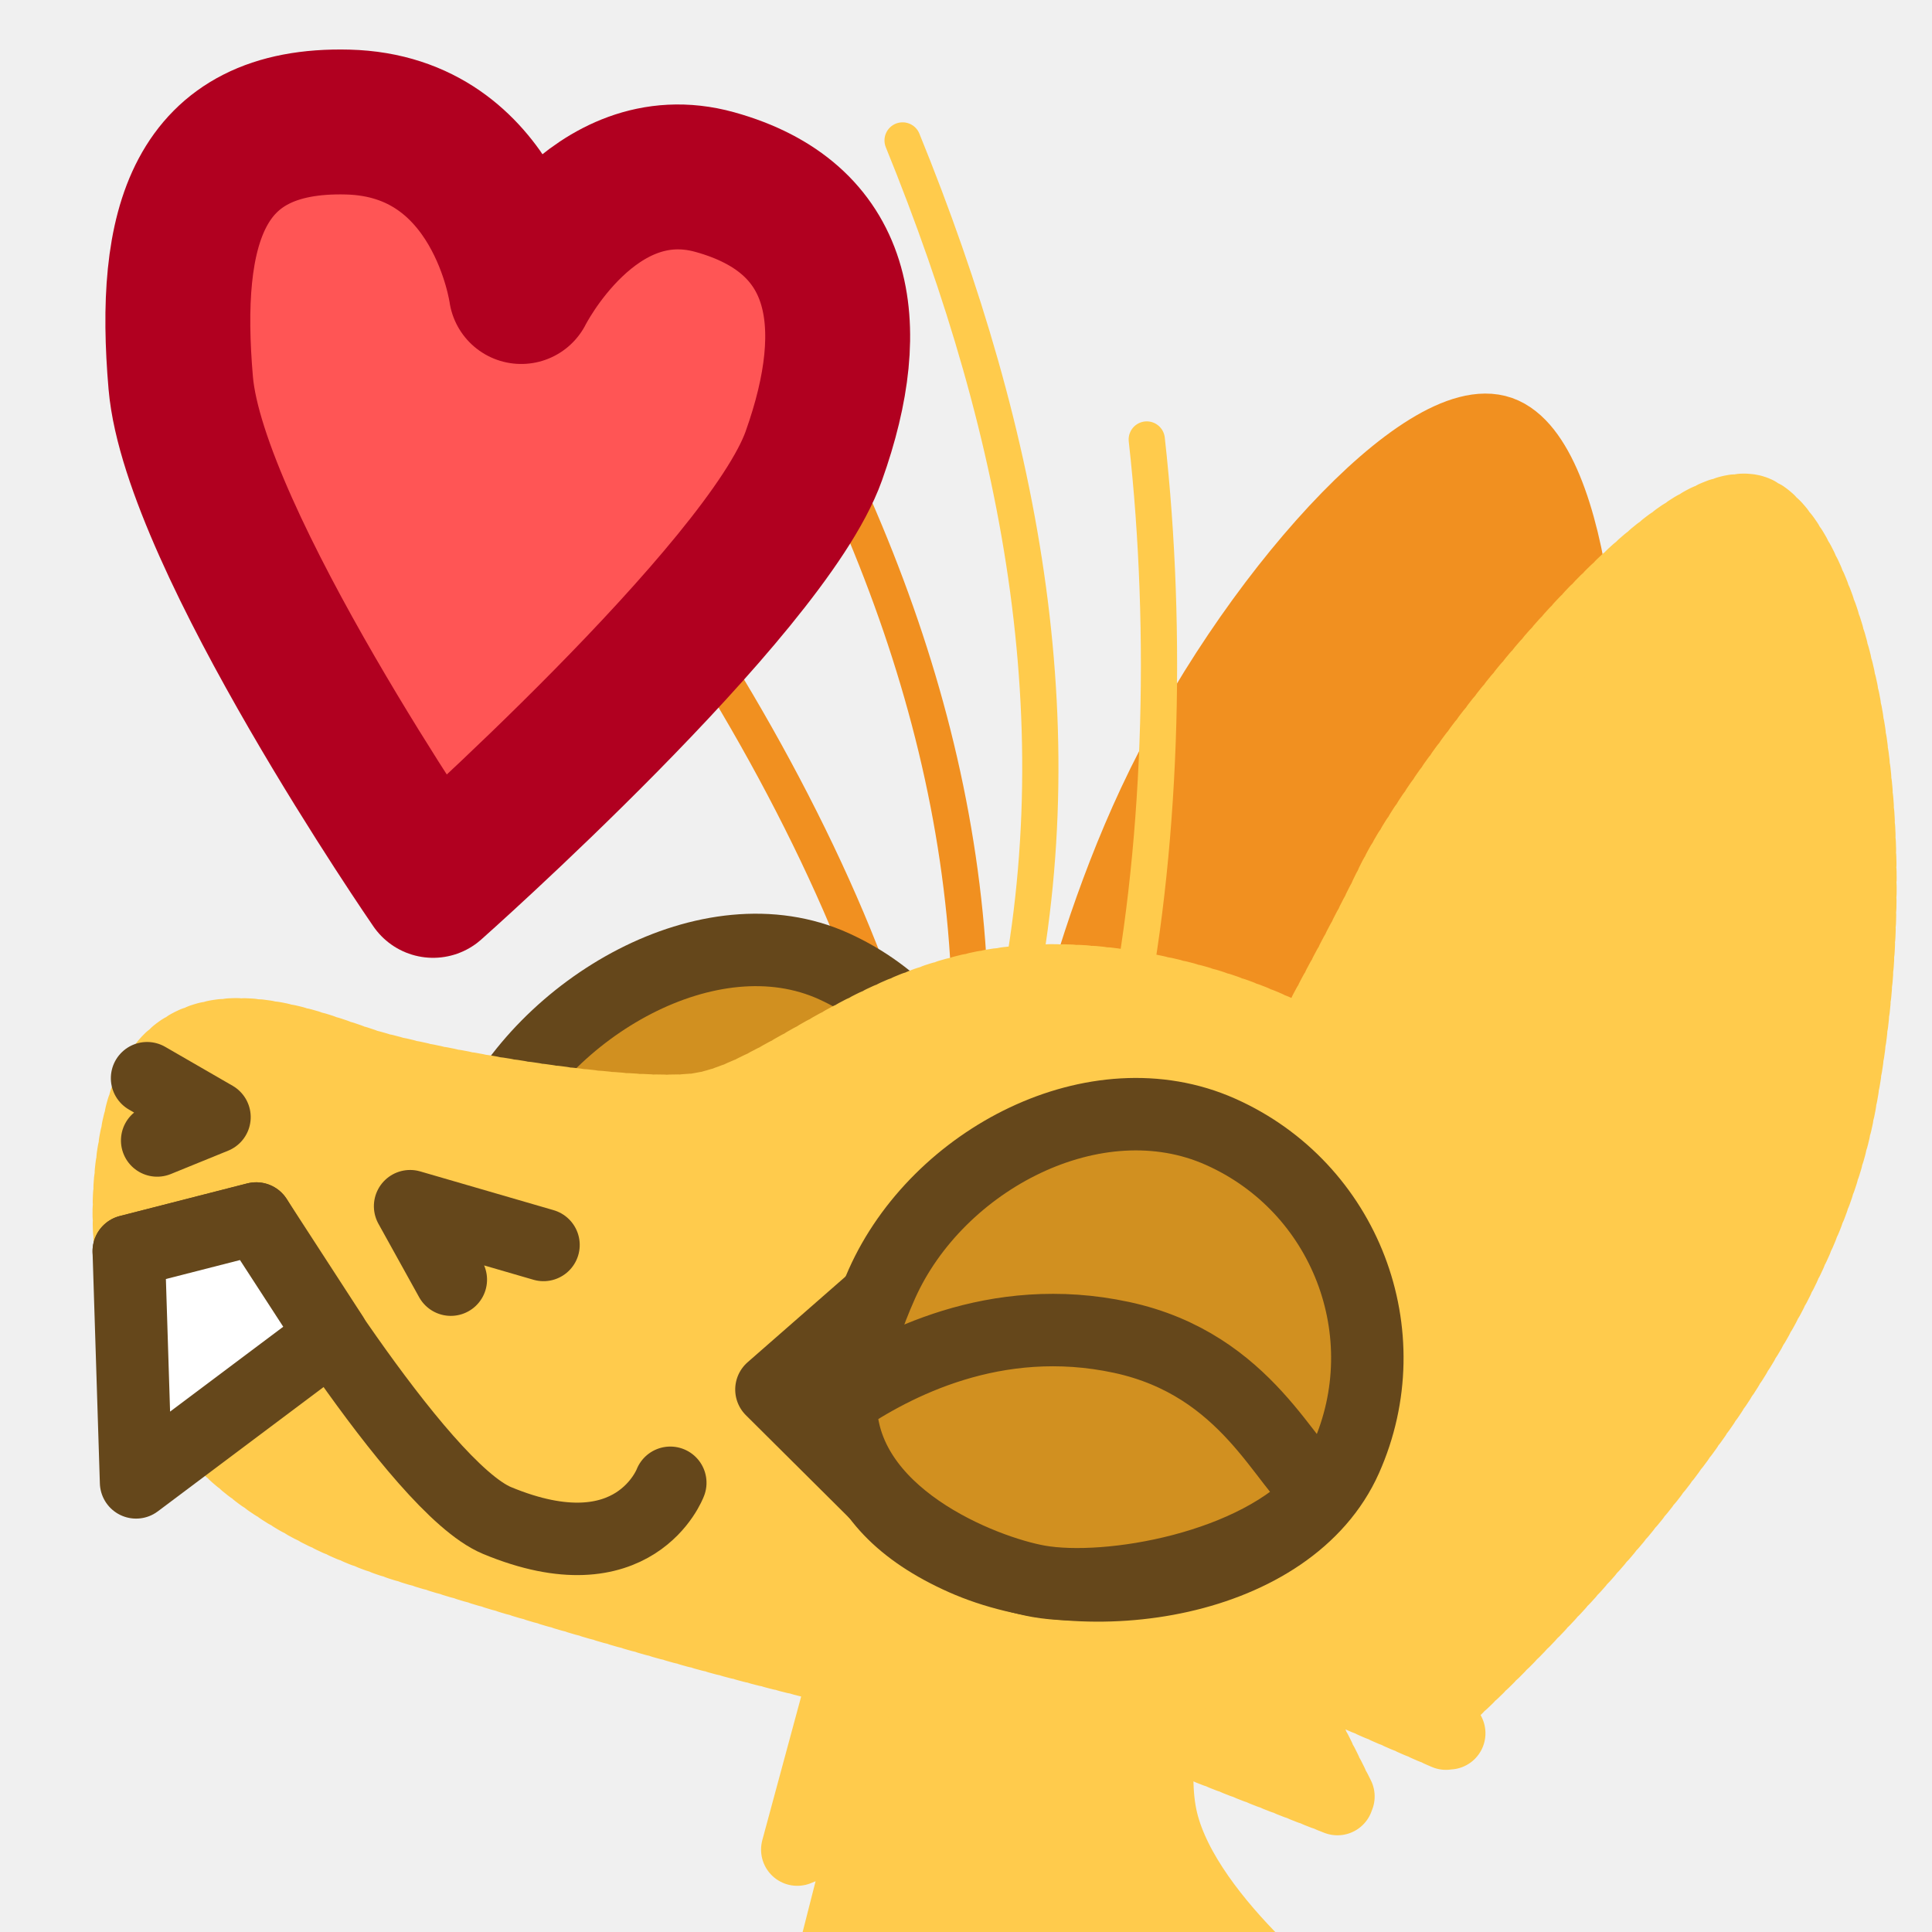
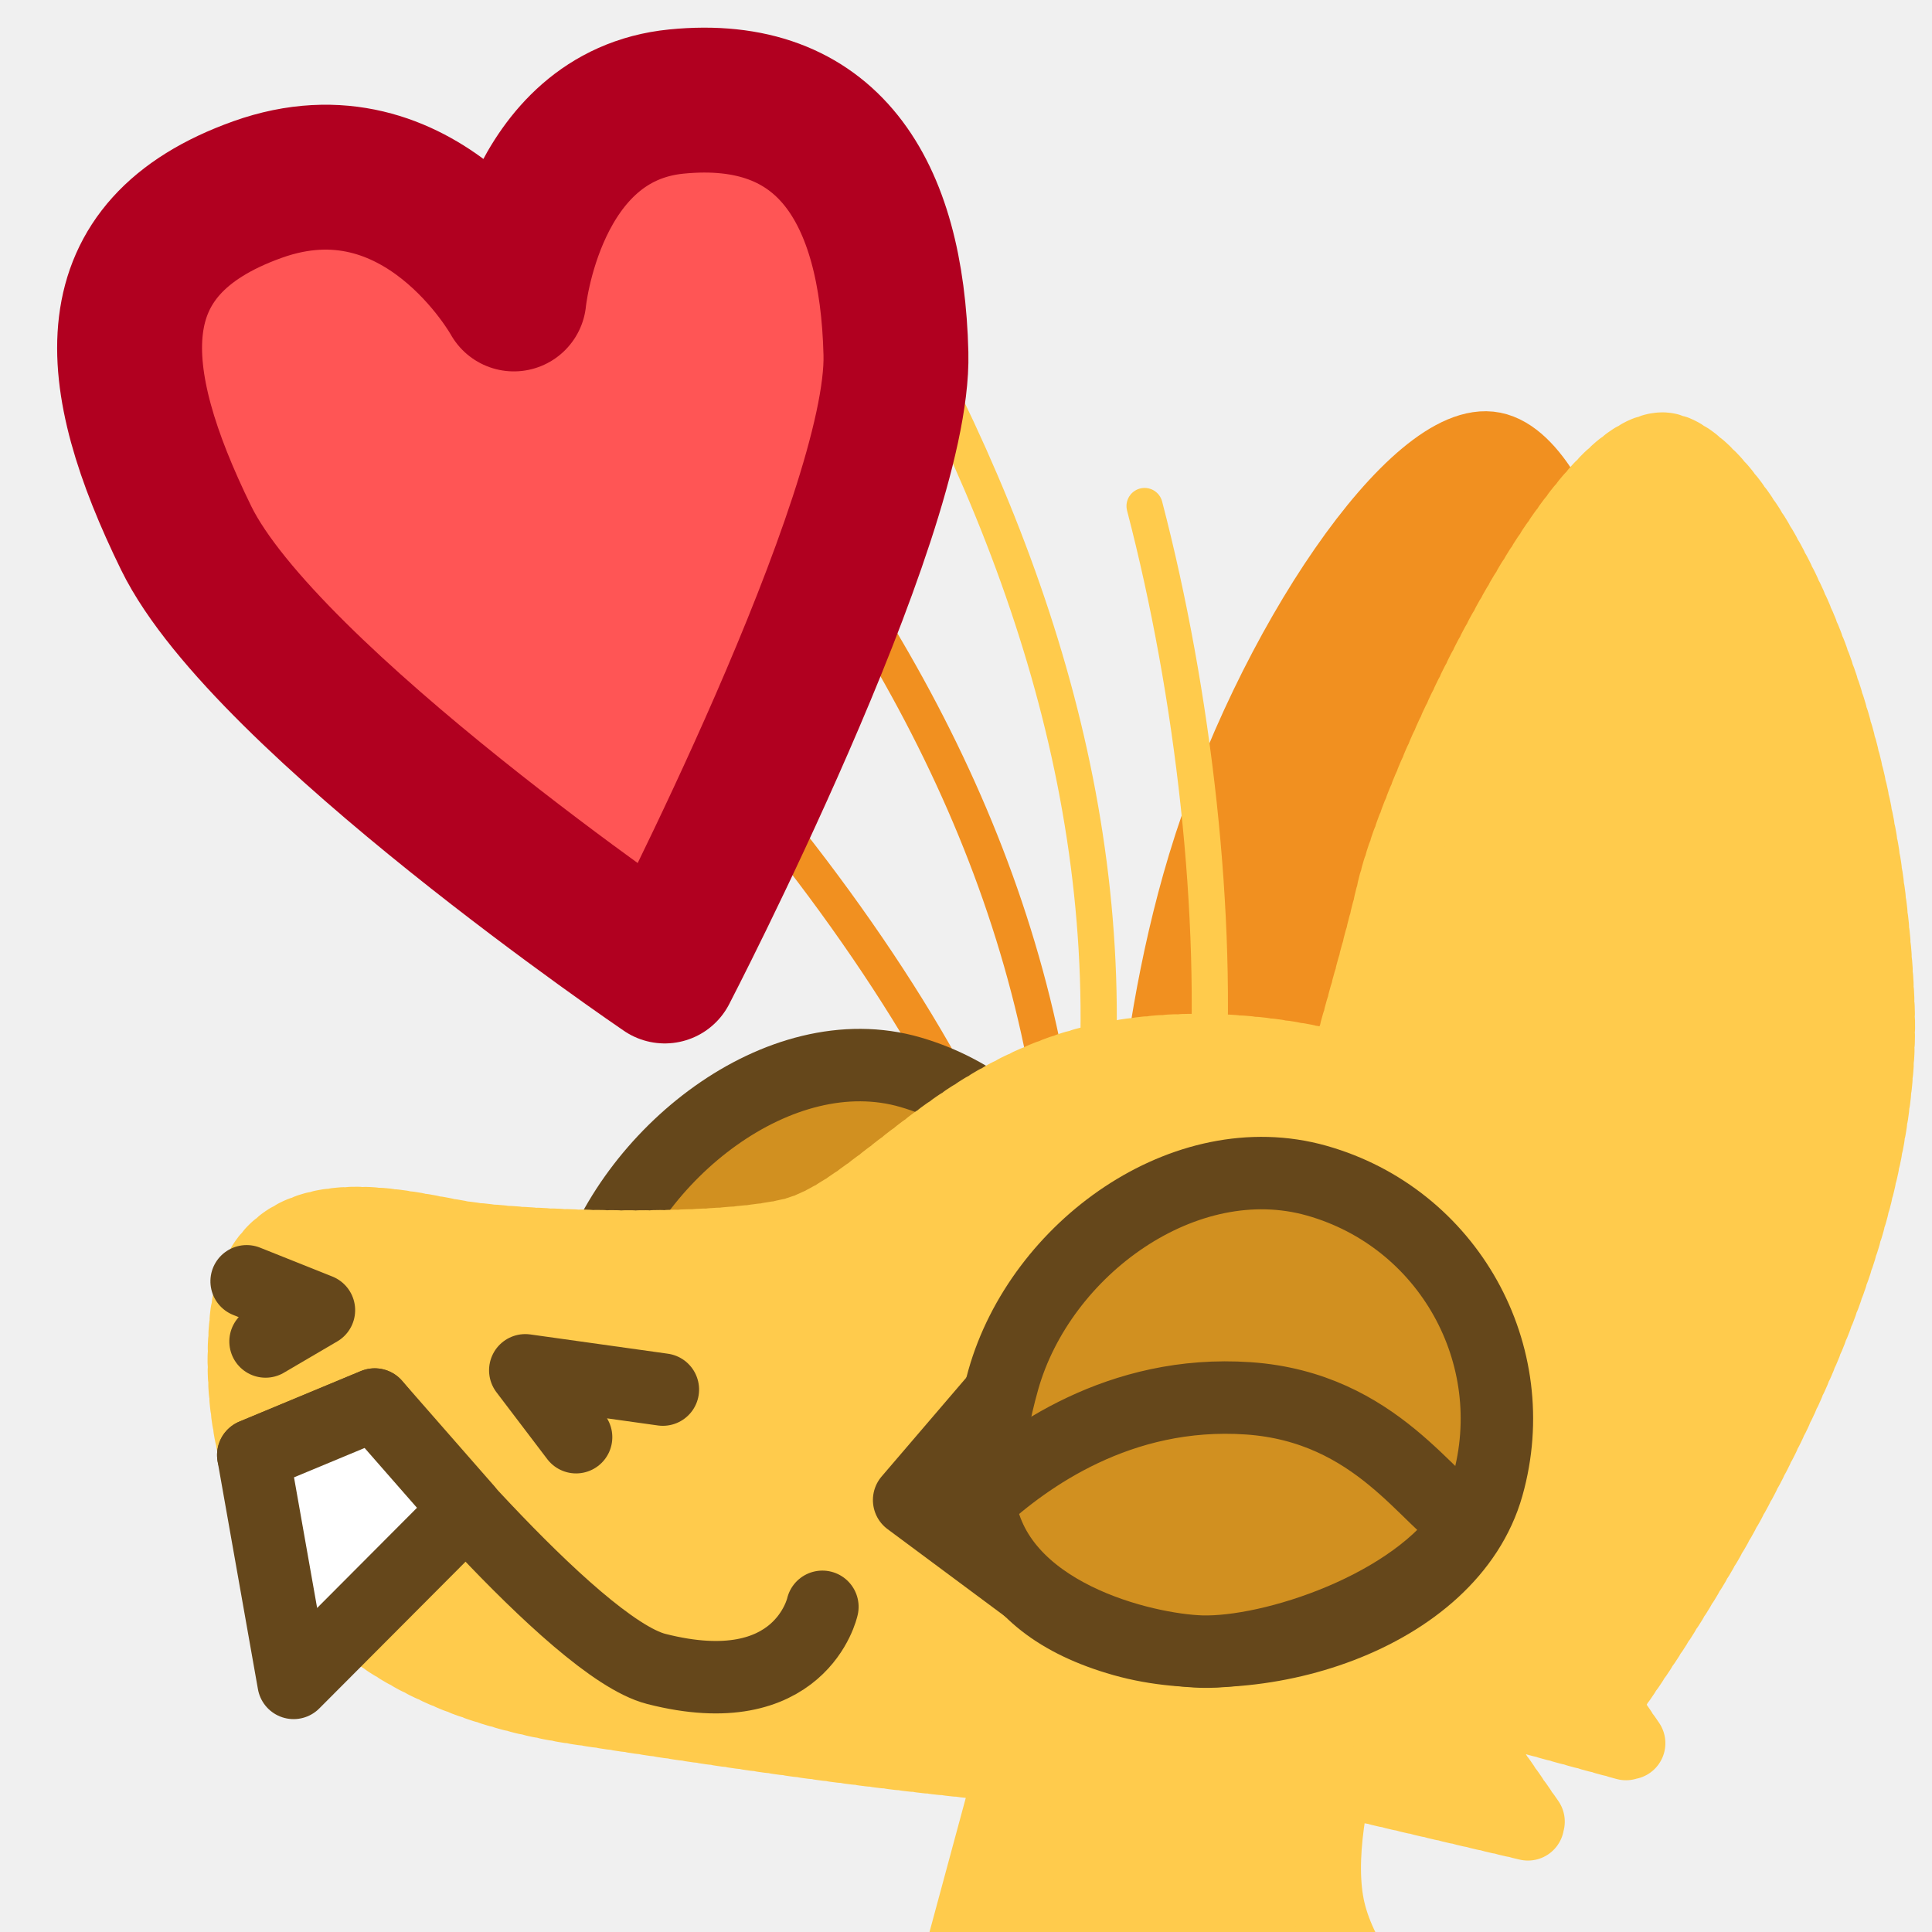
<svg xmlns="http://www.w3.org/2000/svg" version="1.1" id="svg824" width="1706.667" height="1706.667" viewBox="0 0 1706.667 1706.667">
  <defs id="defs828" />
-   <g id="layer1" style="display:inline">
-     <path style="display:none;fill:#123456;stroke:#123456;stroke-width:64;stroke-linecap:round;stroke-linejoin:round;-inkscape-stroke:none;paint-order:fill markers stroke;stop-color:#000000" d="m 1298.031,865.098 c 70.798,131.454 185.382,239.025 198.706,401.828 -29.438,-19.135 -55.932,-14.719 -79.483,13.247 91.022,54.7 58.514,175.917 81.69,267.15 l -99.353,6.624 c 66.759,58.919 81.773,128.186 90.522,198.706 l -494.507,2.208 c -24.38,-41.481 23.115,-208.563 66.236,-227.044 0,0 3.379,-20.015 -75.353,-9.455 C 1015.23,1271.09 1172.184,1096.186 1298.031,865.098 Z" id="path3091" />
-     <path style="opacity:1;fill:#ffcb4c;fill-opacity:1;stroke:#ffcb4c;stroke-width:64;stroke-linecap:round;stroke-linejoin:round;stroke-miterlimit:4;stroke-dasharray:none;stroke-dashoffset:0;stroke-opacity:1;paint-order:fill markers stroke;stop-color:#000000" d="m 769.08,1394.359 -64.785,239.508 62.822,-25.521 -51.043,200.244 459.384,-15.705 c 0,0 -127.607,-94.233 -149.202,-184.539 -21.595,-90.306 51.043,-253.25 51.043,-253.25 z" id="path3340" />
-     <g id="g12988" transform="rotate(24.47833,679.9692,1182.842)">
+   <g id="layer1" style="display:inline" transform="translate(48,8)">
+     <path style="display:none;fill:#123456;stroke:#123456;stroke-width:64;stroke-linecap:round;stroke-linejoin:round;-inkscape-stroke:none;paint-order:fill markers stroke;stop-color:#000000" d="m 1370.031,1141.098 c 70.798,131.454 185.382,239.025 198.706,401.828 -29.438,-19.135 -55.932,-14.719 -79.483,13.247 91.022,54.7 58.514,175.917 81.69,267.15 l -99.353,6.624 c 66.759,58.919 81.773,128.186 90.522,198.706 l -494.507,2.208 c -24.38,-41.481 23.115,-208.563 66.236,-227.044 0,0 3.379,-20.015 -75.353,-9.455 28.741,-247.273 185.695,-422.176 311.542,-653.264 z" id="path3091" />
+     <path style="opacity:1;fill:#ffcb4c;fill-opacity:1;stroke:#ffcb4c;stroke-width:64;stroke-linecap:round;stroke-linejoin:round;stroke-miterlimit:4;stroke-dasharray:none;stroke-dashoffset:0;stroke-opacity:1;paint-order:fill markers stroke;stop-color:#000000" d="m 869.08,1466.359 -64.785,239.508 62.822,-25.521 -51.043,200.244 459.384,-15.705 c 0,0 -127.607,-94.233 -149.202,-184.539 -21.595,-90.306 51.043,-253.25 51.043,-253.25 z" id="path3340" />
+     <g id="g12988" transform="rotate(16.24799,397.3322,1463.606)">
      <path style="display:inline;fill:none;fill-opacity:1;stroke:#f19020;stroke-width:32;stroke-linecap:round;stroke-linejoin:round;stroke-miterlimit:4;stroke-dasharray:none;stroke-dashoffset:0;stroke-opacity:1;paint-order:fill markers stroke;stop-color:#000000" d="M 206.049,553.694 C 359.575,632.156 520.102,745.587 632.843,860.187" id="path6280-0-6" />
      <path style="display:inline;fill:none;fill-opacity:1;stroke:#f19020;stroke-width:32;stroke-linecap:round;stroke-linejoin:round;stroke-miterlimit:4;stroke-dasharray:none;stroke-dashoffset:0;stroke-opacity:1;paint-order:fill markers stroke;stop-color:#000000" d="M 214.163,309.731 C 453.7,464.053 646.247,652.291 747.67,906.302" id="path6280-3" />
      <g id="g12997" style="fill:#d19020;fill-opacity:1" transform="translate(-55.22933,7.499404)">
        <path id="path1915-9" style="display:inline;fill:#d19020;fill-opacity:1;stroke:#65471b;stroke-width:64;stroke-linecap:round;stroke-linejoin:round;paint-order:fill markers stroke;stop-color:#000000" d="m 869.113,1070.759 c 1e-5,120.717 -155.86,218.577 -276.577,218.577 -120.717,0 -160.577,-55.86 -160.577,-176.577 0,-120.717 97.86,-260.577 218.577,-260.577 120.717,0 218.577,97.86 218.577,218.577 z" />
      </g>
      <path style="opacity:1;fill:#f19020;fill-opacity:1;stroke:#f19020;stroke-width:64;stroke-linecap:round;stroke-miterlimit:4;stroke-dasharray:none;stroke-dashoffset:0;stroke-opacity:1;paint-order:fill markers stroke;stop-color:#000000" d="m 842.789,963.719 c 0,0 -51.9,-169.469 -50.102,-352.192 1.979,-201.014 74.233,-419.111 142.555,-425.107 68.323,-5.996 183.227,187.899 215.136,326.293 31.909,138.394 5.892,445.968 5.892,445.968 z" id="path1640" />
      <path id="path1148" style="display:inline;opacity:1;fill:#ffcb4c;stroke:#ffcb4c;stroke-width:64;stroke-linecap:round;stroke-linejoin:round;stroke-miterlimit:4;stroke-dasharray:6.4, 6.4;stroke-dashoffset:0;stroke-opacity:1;paint-order:fill markers stroke;stop-color:#000000" d="m 1299.055,1153.559 c 0,0 -0.108,-10.821 -0.951,-28.418 -0.422,-8.799 -1.026,-19.291 -1.895,-30.973 -0.869,-11.681 -2,-24.552 -3.473,-38.105 -1.473,-13.553 -3.289,-27.788 -5.523,-42.201 -2.235,-14.413 -4.889,-29.005 -8.043,-43.268 -1.577,-7.131 -3.279,-14.182 -5.115,-21.086 -1.836,-6.904 -3.807,-13.662 -5.922,-20.213 -2.115,-6.551 -4.373,-12.892 -6.787,-18.963 -2.414,-6.071 -4.983,-11.87 -7.715,-17.334 -2.732,-5.464 -5.935,-10.786 -9.539,-15.961 -3.604,-5.175 -7.611,-10.205 -11.949,-15.084 -4.338,-4.879 -9.007,-9.609 -13.94,-14.186 -4.932,-4.576 -10.126,-8.999 -15.514,-13.266 -5.387,-4.266 -10.967,-8.375 -16.67,-12.324 -5.703,-3.949 -11.53,-7.738 -17.41,-11.363 -11.761,-7.251 -23.737,-13.847 -35.371,-19.76 -11.634,-5.913 -22.926,-11.142 -33.32,-15.66 -10.395,-4.519 -19.891,-8.326 -27.934,-11.395 -16.085,-6.137 -26.354,-9.318 -26.354,-9.318 -106.831,-15.988 -232.175,6.969 -312.625,60.014 -101.267,66.77 -136.887,176.629 -198.707,211.955 -61.82,35.325 -225.2,77.273 -280.396,83.897 -55.196,6.623 -183.25,6.625 -161.172,123.641 22.078,117.016 112.599,282.605 377.541,247.279 264.942,-35.326 313.515,-44.157 536.508,-88.314 22.897,-4.534 53.848,-18.32 86.828,-36.947 l 213.871,-11.428 -92.926,-75.256 c 5.358,-4.84 10.6,-9.718 15.633,-14.637 l 142.076,-2.375 -84.881,-69.668 c 3.481,-6.554 6.481,-13.021 8.627,-19.307 1.052,-3.082 2.033,-6.627 3.047,-9.977 z" />
      <path style="display:none;fill:#123456;stroke:#123456;stroke-width:64;stroke-linecap:round;stroke-linejoin:round;-inkscape-stroke:none;paint-order:fill markers stroke;stop-color:#000000" d="M 880.931,744.045 C 763.916,771.643 622.613,916.257 622.613,916.257 620.953,833.211 611.28,749.437 735.213,677.809 c -124.695,-7.457 -249.288,-15.117 -408.452,46.365 0,0 303.226,-263.622 490.142,-280.397 172.212,-15.455 264.942,37.533 264.942,37.533 -0.192,-45.683 -31.458,-88.259 -90.522,-128.055 0,0 295.852,97.145 333.385,194.291 37.533,97.145 28.702,167.796 28.702,167.796 l -243.752,34.923 c 0,0 -111.711,-33.819 -228.727,-6.221 z" id="path1637" />
-       <path id="path13483" style="display:inline;opacity:1;fill:#ffcb4c;stroke:#ffcb4c;stroke-width:64;stroke-linecap:round;stroke-linejoin:round;stroke-miterlimit:4;stroke-dasharray:6.4, 6.4;stroke-dashoffset:0;stroke-opacity:1;paint-order:fill markers stroke;stop-color:#000000" d="m 1164.007,158.023 c -76.213,22.563 -149.056,341.222 -150.863,431.499 -1.609,80.377 -18.354,286.487 -23.152,344.913 40.059,369.25 234.644,298.903 356.231,310.525 59.512,-140.195 162.285,-428.71 107.386,-645.385 -75.163,-296.654 -240.179,-456.183 -289.601,-441.551 z" />
+       <path id="path13483" style="display:inline;opacity:1;fill:#ffcb4c;stroke:#ffcb4c;stroke-width:64;stroke-linecap:round;stroke-linejoin:round;stroke-miterlimit:4;stroke-dasharray:6.4, 6.4;stroke-dashoffset:0;stroke-opacity:1;paint-order:fill markers stroke;stop-color:#000000" d="m 1077.079,145.484 c -74.266,28.319 -122.555,351.612 -117.46,441.762 4.536,80.265 3.585,287.052 3.263,345.673 68.149,365.111 256.792,280.105 378.911,282.405 48.629,-144.331 129.061,-439.855 57.771,-651.703 C 1301.96,273.576 1125.239,127.119 1077.079,145.484 Z" />
      <g id="g13003">
        <path style="opacity:1;fill:none;fill-opacity:1;stroke:#65471b;stroke-width:64;stroke-linecap:round;stroke-linejoin:round;stroke-miterlimit:4;stroke-dasharray:none;stroke-dashoffset:0;stroke-opacity:1;paint-order:fill markers stroke;stop-color:#000000" d="m 83.898,1201.07 68.443,6.623 -37.533,39.741" id="path2163" />
        <path style="opacity:1;fill:none;fill-opacity:1;stroke:#65471b;stroke-width:64;stroke-linecap:round;stroke-linejoin:round;stroke-miterlimit:4;stroke-dasharray:none;stroke-dashoffset:0;stroke-opacity:1;paint-order:fill markers stroke;stop-color:#000000" d="m 401.828,1251.85 -59.612,-44.157 121.432,-17.663" id="path2198" />
        <path style="opacity:1;fill:none;fill-opacity:1;stroke:#65471b;stroke-width:64;stroke-linecap:round;stroke-linejoin:round;stroke-miterlimit:4;stroke-dasharray:none;stroke-dashoffset:0;stroke-opacity:1;paint-order:fill markers stroke;stop-color:#000000" d="m 132.471,1346.787 90.522,-72.859 c 0,0 227.99,157.194 304.174,154.641 131.805,-4.416 125.469,-93.736 125.469,-93.736" id="path2200" />
        <path style="opacity:1;fill:#ffffff;fill-opacity:1;stroke:#65471b;stroke-width:64;stroke-linecap:round;stroke-linejoin:round;stroke-miterlimit:4;stroke-dasharray:none;stroke-dashoffset:0;stroke-opacity:1;paint-order:fill markers stroke;stop-color:#000000" d="m 222.993,1530.039 -90.522,-183.251 90.522,-72.859 103.769,66.235 z" id="path2202" />
      </g>
      <path style="opacity:1;fill:none;fill-opacity:1;stroke:#ffcb4c;stroke-width:32;stroke-linecap:round;stroke-linejoin:round;stroke-miterlimit:4;stroke-dasharray:none;stroke-dashoffset:0;stroke-opacity:1;paint-order:fill markers stroke;stop-color:#000000" d="M 348.066,170.596 C 555.168,366.305 709.848,586.718 762.87,855.04" id="path6280" />
      <path style="display:inline;fill:none;fill-opacity:1;stroke:#ffcb4c;stroke-width:32;stroke-linecap:round;stroke-linejoin:round;stroke-miterlimit:4;stroke-dasharray:none;stroke-dashoffset:0;stroke-opacity:1;paint-order:fill markers stroke;stop-color:#000000" d="M 653.826,321.647 C 742.297,469.631 818.141,650.969 852.865,807.933" id="path6280-0" />
      <g id="g12993" transform="rotate(-0.4680674,287.4386,-3407.547)" style="display:inline;fill:#d19020;fill-opacity:1">
        <path style="opacity:1;fill:#d19020;fill-opacity:1;stroke:#65471b;stroke-width:64;stroke-linecap:round;stroke-linejoin:round;stroke-miterlimit:4;stroke-dasharray:none;stroke-dashoffset:0;stroke-opacity:1;paint-order:fill markers stroke;stop-color:#000000" d="m 661.976,1226.049 53.367,-115.501 86.531,168.711 z" id="path7852" />
        <path id="path1915" style="opacity:1;fill:#d19020;fill-opacity:1;stroke:#65471b;stroke-width:64;stroke-linecap:round;stroke-linejoin:round;paint-order:fill markers stroke;stop-color:#000000" d="m 1150.289,1075.222 c 0,120.717 -151.86,218.577 -272.577,218.577 -120.717,0 -164.577,-71.86 -164.577,-192.577 -2e-5,-120.717 97.86,-244.577 218.577,-244.577 120.717,-2e-5 218.577,97.86 218.577,218.577 z" />
        <path id="path1749" style="display:inline;fill:#d19020;fill-opacity:1;stroke:#65471b;stroke-width:64;stroke-linecap:round;stroke-linejoin:round;-inkscape-stroke:none;paint-order:fill markers stroke;stop-color:#000000" d="m 925.783,1058.14 c -111.901,23.517 -174.601,104.195 -204.103,151.674 39.968,93.965 177.1,86.881 225.006,74.903 60.343,-15.087 171.346,-89.012 196.729,-172.482 -38.486,-7.457 -105.731,-77.613 -217.633,-54.096 z" />
      </g>
    </g>
  </g>
-   <path style="fill:#ff5555;stroke:#b10020;stroke-width:128;stroke-linecap:round;stroke-linejoin:round;stroke-miterlimit:4;stroke-dasharray:none;stroke-opacity:1;paint-order:fill markers stroke;stop-color:#000000" d="m 382.593,782.105 c 0,0 -211.034,-305.893 -222.931,-443.785 -11.897,-137.892 14.308,-233.933 147.548,-230.5 133.24,3.432 153.216,149.7 153.216,149.7 0,0 63.38,-126.508 170.963,-96.682 112.178,31.1 129.899,123.15 87.449,242.039 -42.45,118.889 -336.244,379.228 -336.244,379.228 z" id="path1288" />
+   <path style="fill:#ff5555;stroke:#b10020;stroke-width:128;stroke-linecap:round;stroke-linejoin:round;stroke-miterlimit:4;stroke-dasharray:none;stroke-opacity:1;paint-order:fill markers stroke;stop-color:#000000" d="m 587.237,857.73 c 0,0 -353.014,-239.829 -422.791,-382.459 -69.777,-142.63 -81.347,-256.275 63.113,-307.859 144.461,-51.584 226.373,96.658 226.373,96.658 0,0 15.744,-161.667 143.571,-174.366 133.286,-13.241 190.365,77.916 193.941,222.75 3.576,144.834 -204.207,545.275 -204.207,545.275 z" id="path1288" />
</svg>
